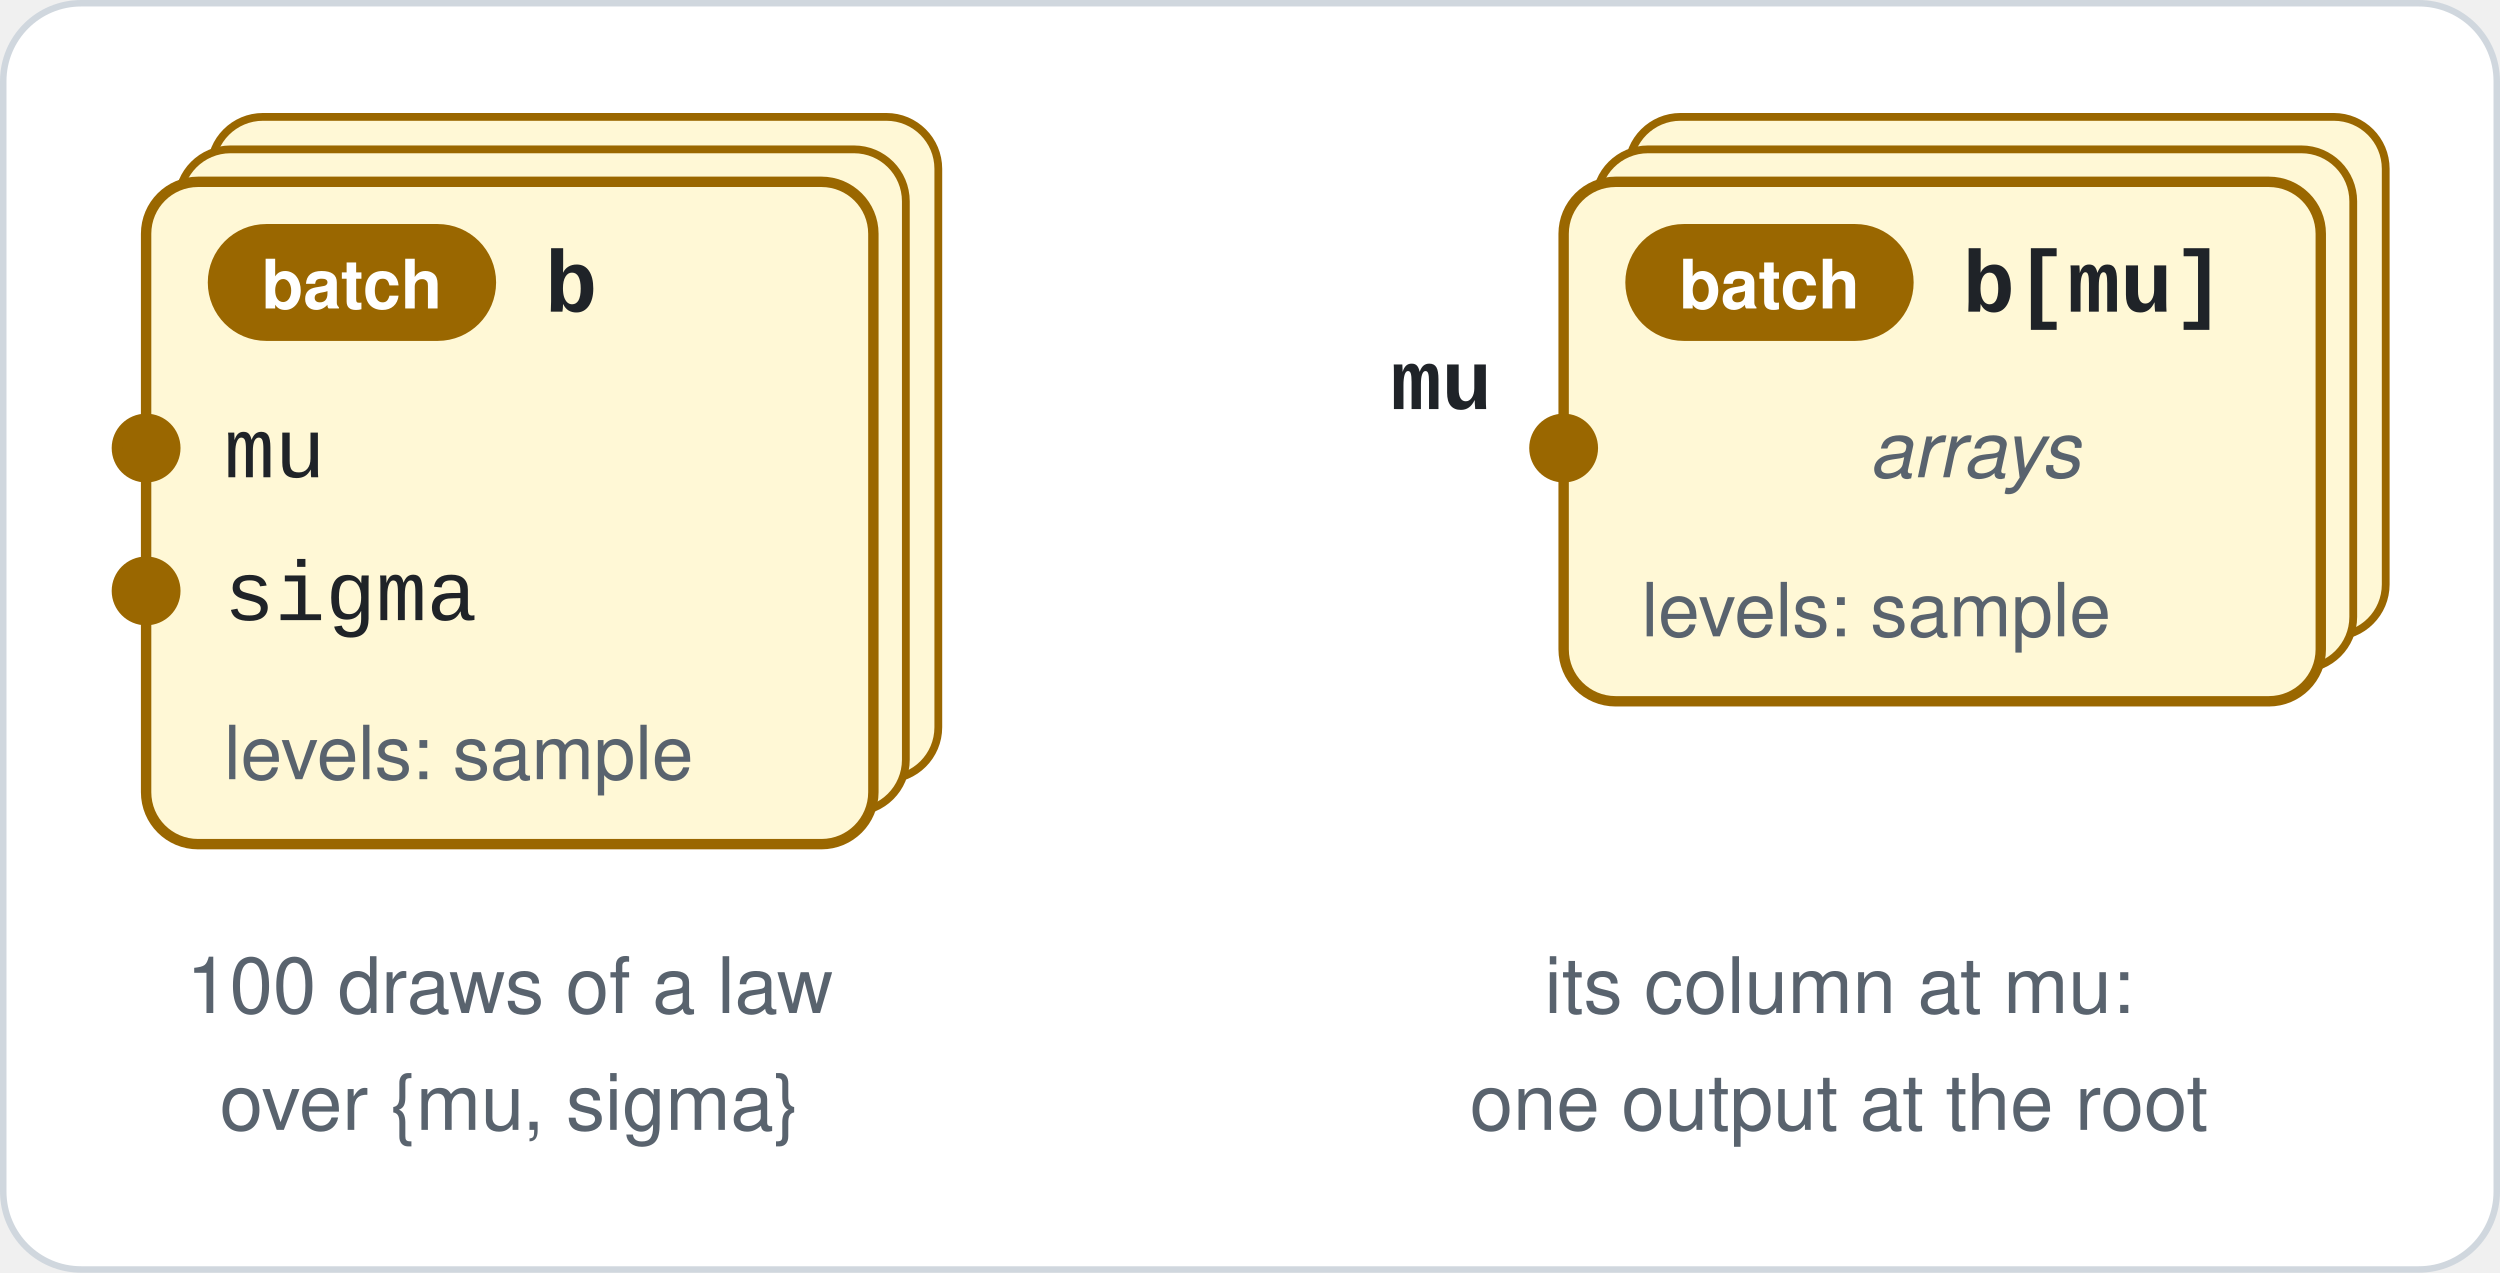
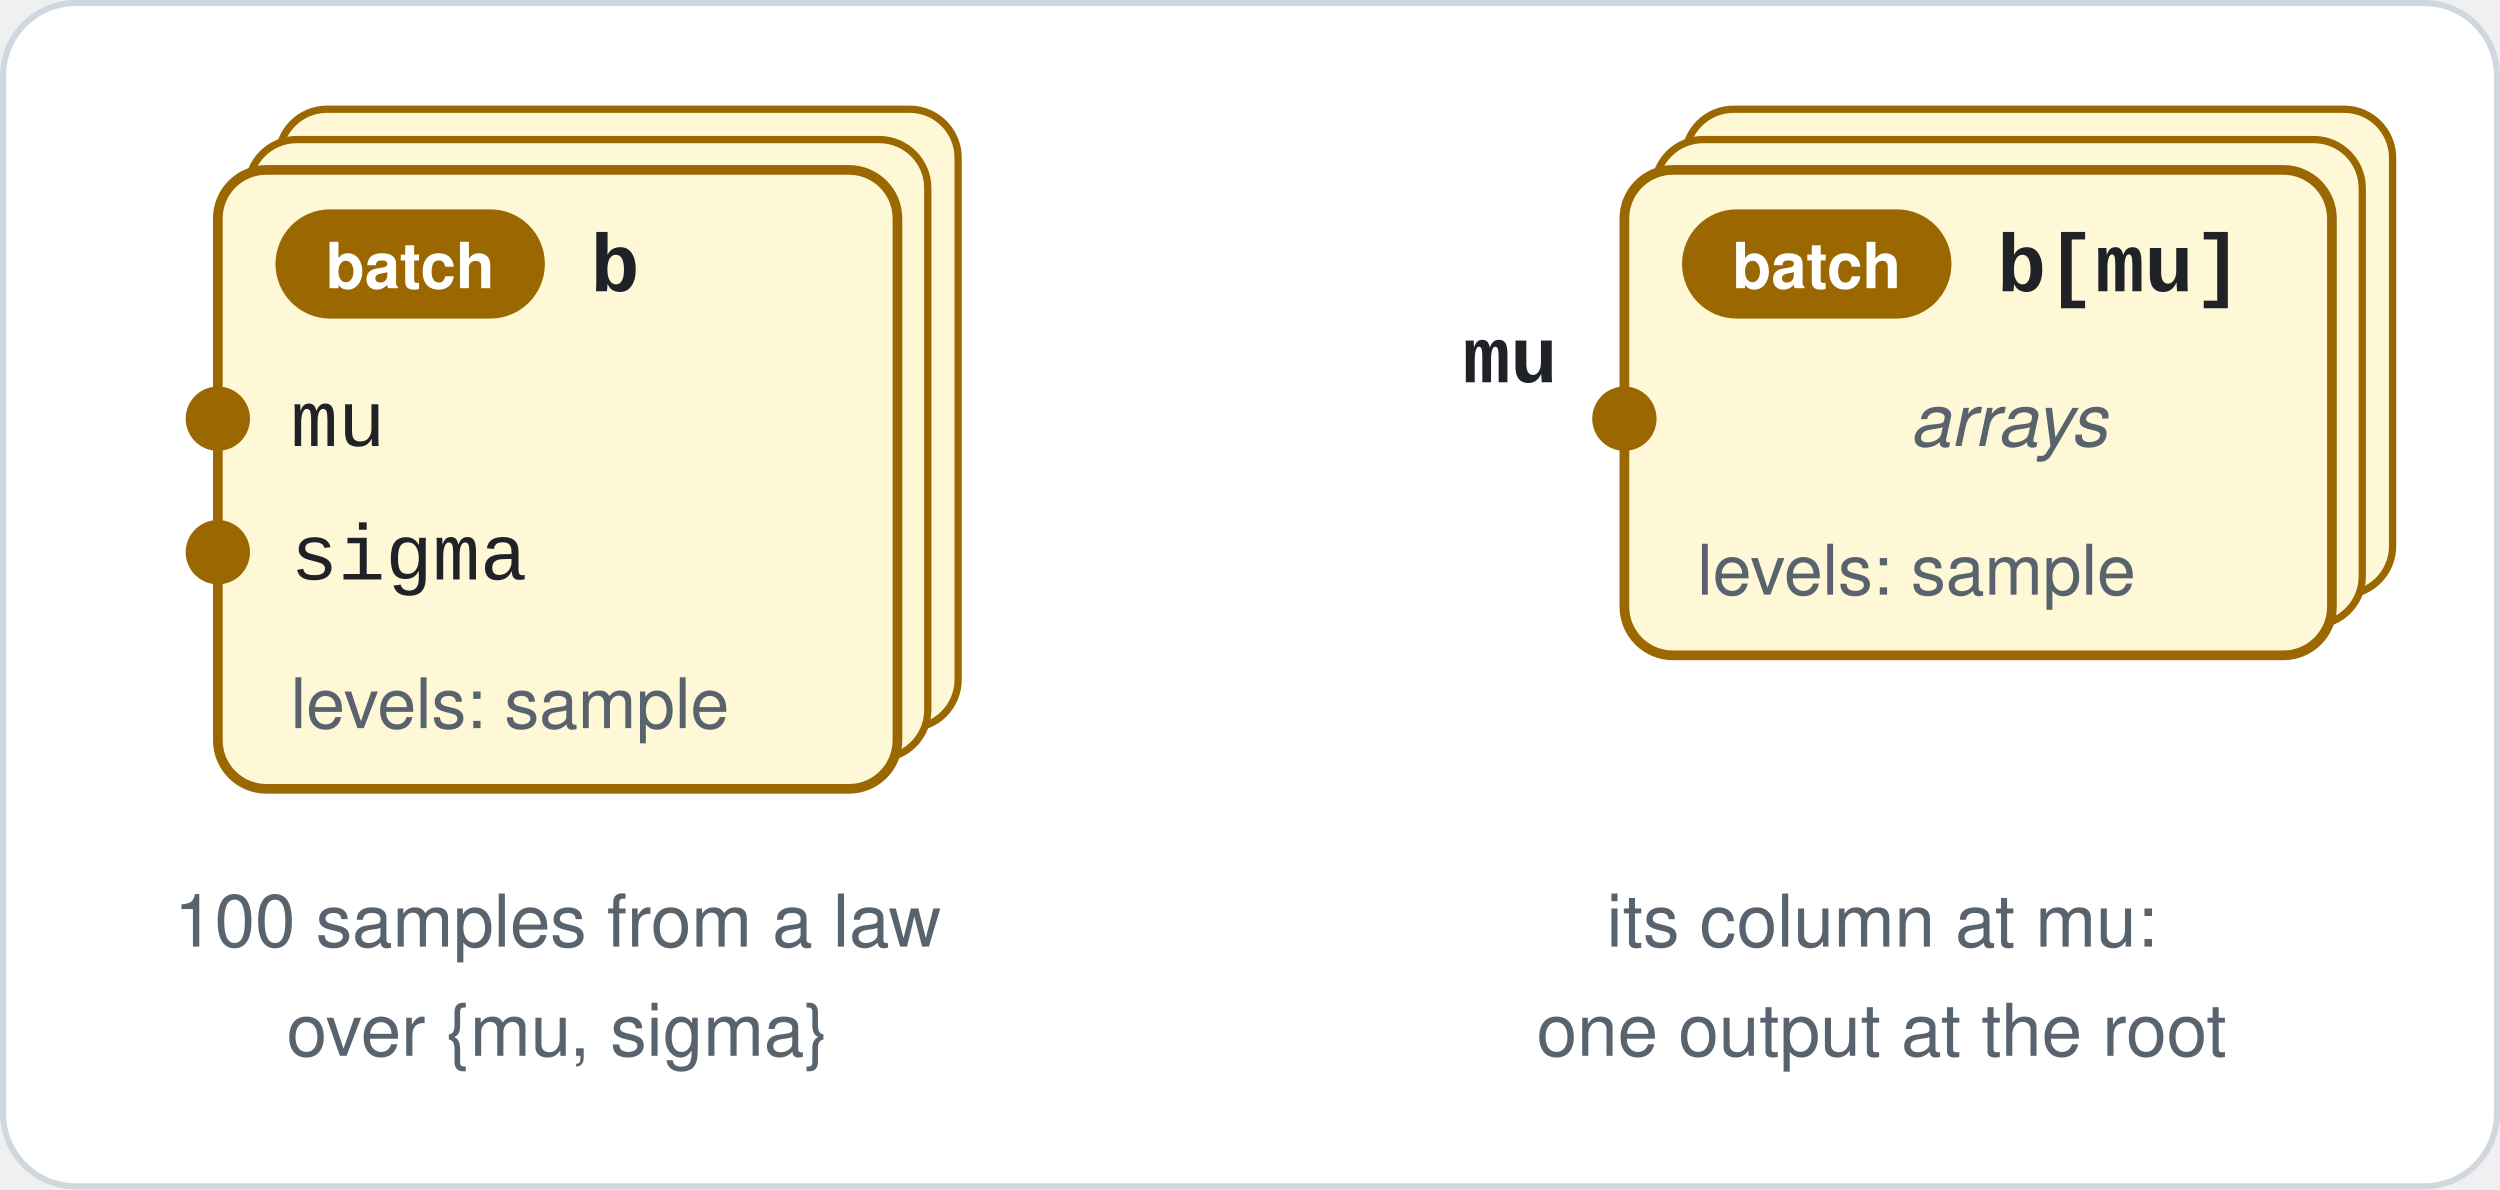
- <svg xmlns="http://www.w3.org/2000/svg" width="385" height="196" viewBox="0 0 385 196" role="img">
+ <svg xmlns="http://www.w3.org/2000/svg" width="412" height="196" viewBox="0 0 412 196" role="img">
  <defs>
    <marker id="arrow" viewBox="0 0 10 10" refX="9" refY="5" markerWidth="9" markerHeight="9" markerUnits="userSpaceOnUse" orient="auto-start-reverse">
      <path d="M 0 1 L 9 5 L 0 9 z" fill="#424a53" />
    </marker>
    <marker id="arrow-fault" viewBox="0 0 10 10" refX="9" refY="5" markerWidth="9" markerHeight="9" markerUnits="userSpaceOnUse" orient="auto-start-reverse">
      <path d="M 0 1 L 9 5 L 0 9 z" fill="#cf222e" />
    </marker>
  </defs>
-   <rect x="0.5" y="0.5" width="384" height="195" rx="12" fill="#ffffff" stroke="#d0d7de" />
+   <rect x="0.5" y="0.5" width="411" height="195" rx="12" fill="#ffffff" stroke="#d0d7de" />
  <g transform="translate(18.0,28.0)">
-     <rect x="14.5" y="-10.0" width="112.0" height="102.0" rx="8" fill="#fff8d6" stroke="#9a6700" stroke-width="1.2" />
-     <rect x="9.5" y="-5.0" width="112.0" height="102.0" rx="8" fill="#fff8d6" stroke="#9a6700" stroke-width="1.2" />
-     <rect x="4.5" y="0.0" width="112.0" height="102.0" rx="8" fill="#fff8d6" stroke="#9a6700" stroke-width="1.6" />
-     <rect x="14.5" y="7.0" width="43.4" height="17.0" rx="8.5" fill="#9a6700" stroke="#9a6700" stroke-width="1" />
-     <text x="36.2" y="19.5" font-family="-apple-system, BlinkMacSystemFont, 'Segoe UI', Helvetica, Arial, sans-serif" font-size="10.5" font-weight="bold" fill="#ffffff" text-anchor="middle">batch</text>
-     <text x="65.9" y="20.0" font-family="ui-monospace, SFMono-Regular, Menlo, Consolas, 'Liberation Mono', monospace" font-size="13.5" font-weight="bold" fill="#1f2328" text-anchor="start">b</text>
-     <text x="16.5" y="45.5" font-family="ui-monospace, SFMono-Regular, Menlo, Consolas, 'Liberation Mono', monospace" font-size="13" font-weight="normal" fill="#1f2328" text-anchor="start">mu</text>
-     <text x="16.5" y="67.5" font-family="ui-monospace, SFMono-Regular, Menlo, Consolas, 'Liberation Mono', monospace" font-size="13" font-weight="normal" fill="#1f2328" text-anchor="start">sigma</text>
-     <text x="16.5" y="92.0" font-family="-apple-system, BlinkMacSystemFont, 'Segoe UI', Helvetica, Arial, sans-serif" font-size="11.5" font-weight="normal" fill="#59636e" text-anchor="start">levels: sample</text>
-     <circle cx="4.5" cy="41.0" r="4.5" fill="#9a6700" stroke="#9a6700" stroke-width="1.6" />
-     <circle cx="4.5" cy="63.0" r="4.5" fill="#9a6700" stroke="#9a6700" stroke-width="1.6" />
-     <text x="60.5" y="128.0" font-family="-apple-system, BlinkMacSystemFont, 'Segoe UI', Helvetica, Arial, sans-serif" font-size="12" font-weight="normal" fill="#59636e" text-anchor="middle">100 draws of a law</text>
-     <text x="60.5" y="146.0" font-family="-apple-system, BlinkMacSystemFont, 'Segoe UI', Helvetica, Arial, sans-serif" font-size="12" font-weight="normal" fill="#59636e" text-anchor="middle">over {mu, sigma}</text>
-     <rect x="232.8" y="-10.0" width="116.6" height="80.0" rx="8" fill="#fff8d6" stroke="#9a6700" stroke-width="1.2" />
-     <rect x="227.8" y="-5.0" width="116.6" height="80.0" rx="8" fill="#fff8d6" stroke="#9a6700" stroke-width="1.2" />
-     <rect x="222.8" y="0.0" width="116.6" height="80.0" rx="8" fill="#fff8d6" stroke="#9a6700" stroke-width="1.6" />
-     <rect x="232.8" y="7.0" width="43.4" height="17.0" rx="8.5" fill="#9a6700" stroke="#9a6700" stroke-width="1" />
-     <text x="254.5" y="19.5" font-family="-apple-system, BlinkMacSystemFont, 'Segoe UI', Helvetica, Arial, sans-serif" font-size="10.5" font-weight="bold" fill="#ffffff" text-anchor="middle">batch</text>
-     <text x="284.2" y="20.0" font-family="ui-monospace, SFMono-Regular, Menlo, Consolas, 'Liberation Mono', monospace" font-size="13.5" font-weight="bold" fill="#1f2328" text-anchor="start">b[mu]</text>
-     <text x="211.8" y="35.0" font-family="ui-monospace, SFMono-Regular, Menlo, Consolas, 'Liberation Mono', monospace" font-size="13" font-weight="bold" fill="#1f2328" text-anchor="end">mu</text>
-     <text x="286.1" y="45.5" font-family="-apple-system, BlinkMacSystemFont, 'Segoe UI', Helvetica, Arial, sans-serif" font-size="12" font-weight="normal" fill="#59636e" text-anchor="middle" font-style="italic">arrays</text>
-     <text x="234.8" y="70.0" font-family="-apple-system, BlinkMacSystemFont, 'Segoe UI', Helvetica, Arial, sans-serif" font-size="11.5" font-weight="normal" fill="#59636e" text-anchor="start">levels: sample</text>
-     <circle cx="222.8" cy="41.0" r="4.5" fill="#9a6700" stroke="#9a6700" stroke-width="1.6" />
-     <text x="265.2" y="128.0" font-family="-apple-system, BlinkMacSystemFont, 'Segoe UI', Helvetica, Arial, sans-serif" font-size="12" font-weight="normal" fill="#59636e" text-anchor="middle">its column at mu:</text>
-     <text x="265.2" y="146.0" font-family="-apple-system, BlinkMacSystemFont, 'Segoe UI', Helvetica, Arial, sans-serif" font-size="12" font-weight="normal" fill="#59636e" text-anchor="middle">one output at the root</text>
+     <rect x="27.9" y="-10.0" width="112.0" height="102.0" rx="8" fill="#fff8d6" stroke="#9a6700" stroke-width="1.2" />
+     <rect x="22.9" y="-5.0" width="112.0" height="102.0" rx="8" fill="#fff8d6" stroke="#9a6700" stroke-width="1.2" />
+     <rect x="17.9" y="0.0" width="112.0" height="102.0" rx="8" fill="#fff8d6" stroke="#9a6700" stroke-width="1.6" />
+     <rect x="27.9" y="7.0" width="43.4" height="17.0" rx="8.5" fill="#9a6700" stroke="#9a6700" stroke-width="1" />
+     <text x="49.6" y="19.5" font-family="-apple-system, BlinkMacSystemFont, 'Segoe UI', Helvetica, Arial, sans-serif" font-size="10.5" font-weight="bold" fill="#ffffff" text-anchor="middle">batch</text>
+     <text x="79.3" y="20.0" font-family="ui-monospace, SFMono-Regular, Menlo, Consolas, 'Liberation Mono', monospace" font-size="13.5" font-weight="bold" fill="#1f2328" text-anchor="start">b</text>
+     <text x="29.9" y="45.5" font-family="ui-monospace, SFMono-Regular, Menlo, Consolas, 'Liberation Mono', monospace" font-size="13" font-weight="normal" fill="#1f2328" text-anchor="start">mu</text>
+     <text x="29.9" y="67.5" font-family="ui-monospace, SFMono-Regular, Menlo, Consolas, 'Liberation Mono', monospace" font-size="13" font-weight="normal" fill="#1f2328" text-anchor="start">sigma</text>
+     <text x="29.9" y="92.0" font-family="-apple-system, BlinkMacSystemFont, 'Segoe UI', Helvetica, Arial, sans-serif" font-size="11.5" font-weight="normal" fill="#59636e" text-anchor="start">levels: sample</text>
+     <circle cx="17.9" cy="41.0" r="4.5" fill="#9a6700" stroke="#9a6700" stroke-width="1.6" />
+     <circle cx="17.9" cy="63.0" r="4.5" fill="#9a6700" stroke="#9a6700" stroke-width="1.6" />
+     <text x="73.9" y="128.0" font-family="-apple-system, BlinkMacSystemFont, 'Segoe UI', Helvetica, Arial, sans-serif" font-size="12" font-weight="normal" fill="#59636e" text-anchor="middle">100 samples from a law</text>
+     <text x="73.9" y="146.0" font-family="-apple-system, BlinkMacSystemFont, 'Segoe UI', Helvetica, Arial, sans-serif" font-size="12" font-weight="normal" fill="#59636e" text-anchor="middle">over {mu, sigma}</text>
+     <rect x="259.7" y="-10.0" width="116.6" height="80.0" rx="8" fill="#fff8d6" stroke="#9a6700" stroke-width="1.2" />
+     <rect x="254.7" y="-5.0" width="116.6" height="80.0" rx="8" fill="#fff8d6" stroke="#9a6700" stroke-width="1.2" />
+     <rect x="249.7" y="0.0" width="116.6" height="80.0" rx="8" fill="#fff8d6" stroke="#9a6700" stroke-width="1.6" />
+     <rect x="259.7" y="7.0" width="43.4" height="17.0" rx="8.5" fill="#9a6700" stroke="#9a6700" stroke-width="1" />
+     <text x="281.4" y="19.5" font-family="-apple-system, BlinkMacSystemFont, 'Segoe UI', Helvetica, Arial, sans-serif" font-size="10.5" font-weight="bold" fill="#ffffff" text-anchor="middle">batch</text>
+     <text x="311.1" y="20.0" font-family="ui-monospace, SFMono-Regular, Menlo, Consolas, 'Liberation Mono', monospace" font-size="13.5" font-weight="bold" fill="#1f2328" text-anchor="start">b[mu]</text>
+     <text x="238.7" y="35.0" font-family="ui-monospace, SFMono-Regular, Menlo, Consolas, 'Liberation Mono', monospace" font-size="13" font-weight="bold" fill="#1f2328" text-anchor="end">mu</text>
+     <text x="313.0" y="45.5" font-family="-apple-system, BlinkMacSystemFont, 'Segoe UI', Helvetica, Arial, sans-serif" font-size="12" font-weight="normal" fill="#59636e" text-anchor="middle" font-style="italic">arrays</text>
+     <text x="261.7" y="70.0" font-family="-apple-system, BlinkMacSystemFont, 'Segoe UI', Helvetica, Arial, sans-serif" font-size="11.5" font-weight="normal" fill="#59636e" text-anchor="start">levels: sample</text>
+     <circle cx="249.7" cy="41.0" r="4.5" fill="#9a6700" stroke="#9a6700" stroke-width="1.6" />
+     <text x="292.1" y="128.0" font-family="-apple-system, BlinkMacSystemFont, 'Segoe UI', Helvetica, Arial, sans-serif" font-size="12" font-weight="normal" fill="#59636e" text-anchor="middle">its column at mu:</text>
+     <text x="292.1" y="146.0" font-family="-apple-system, BlinkMacSystemFont, 'Segoe UI', Helvetica, Arial, sans-serif" font-size="12" font-weight="normal" fill="#59636e" text-anchor="middle">one output at the root</text>
  </g>
</svg>
